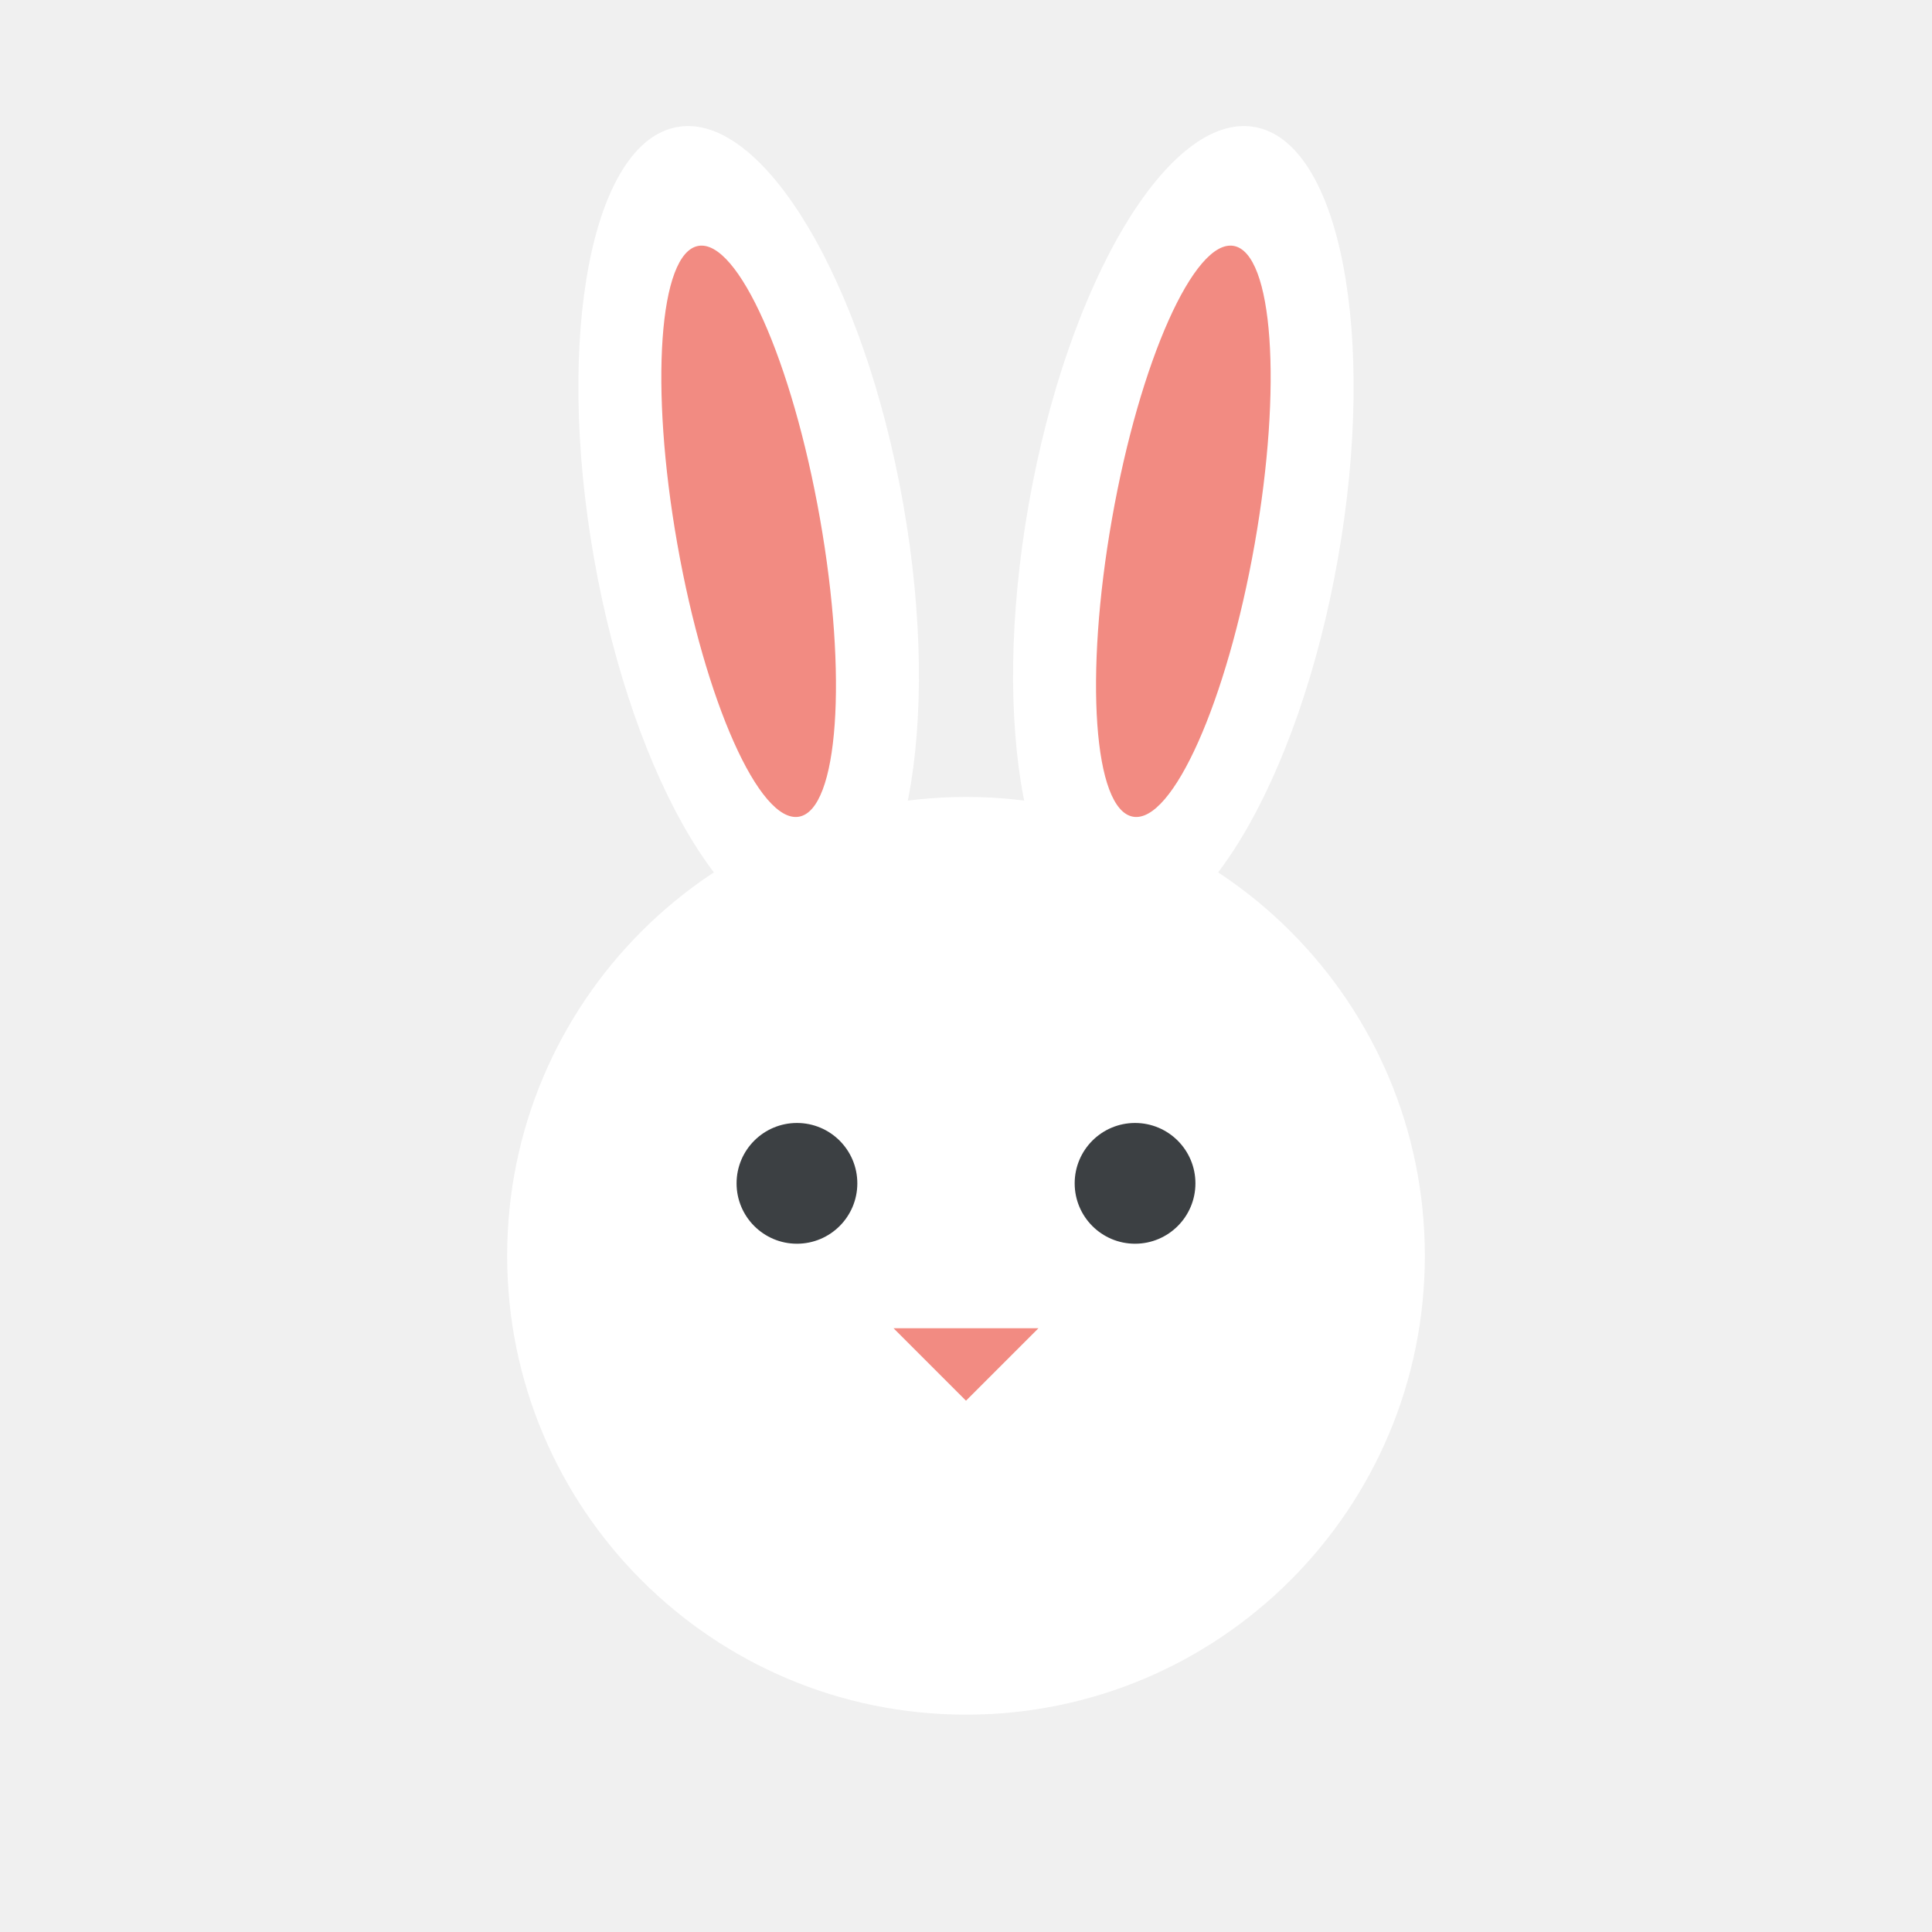
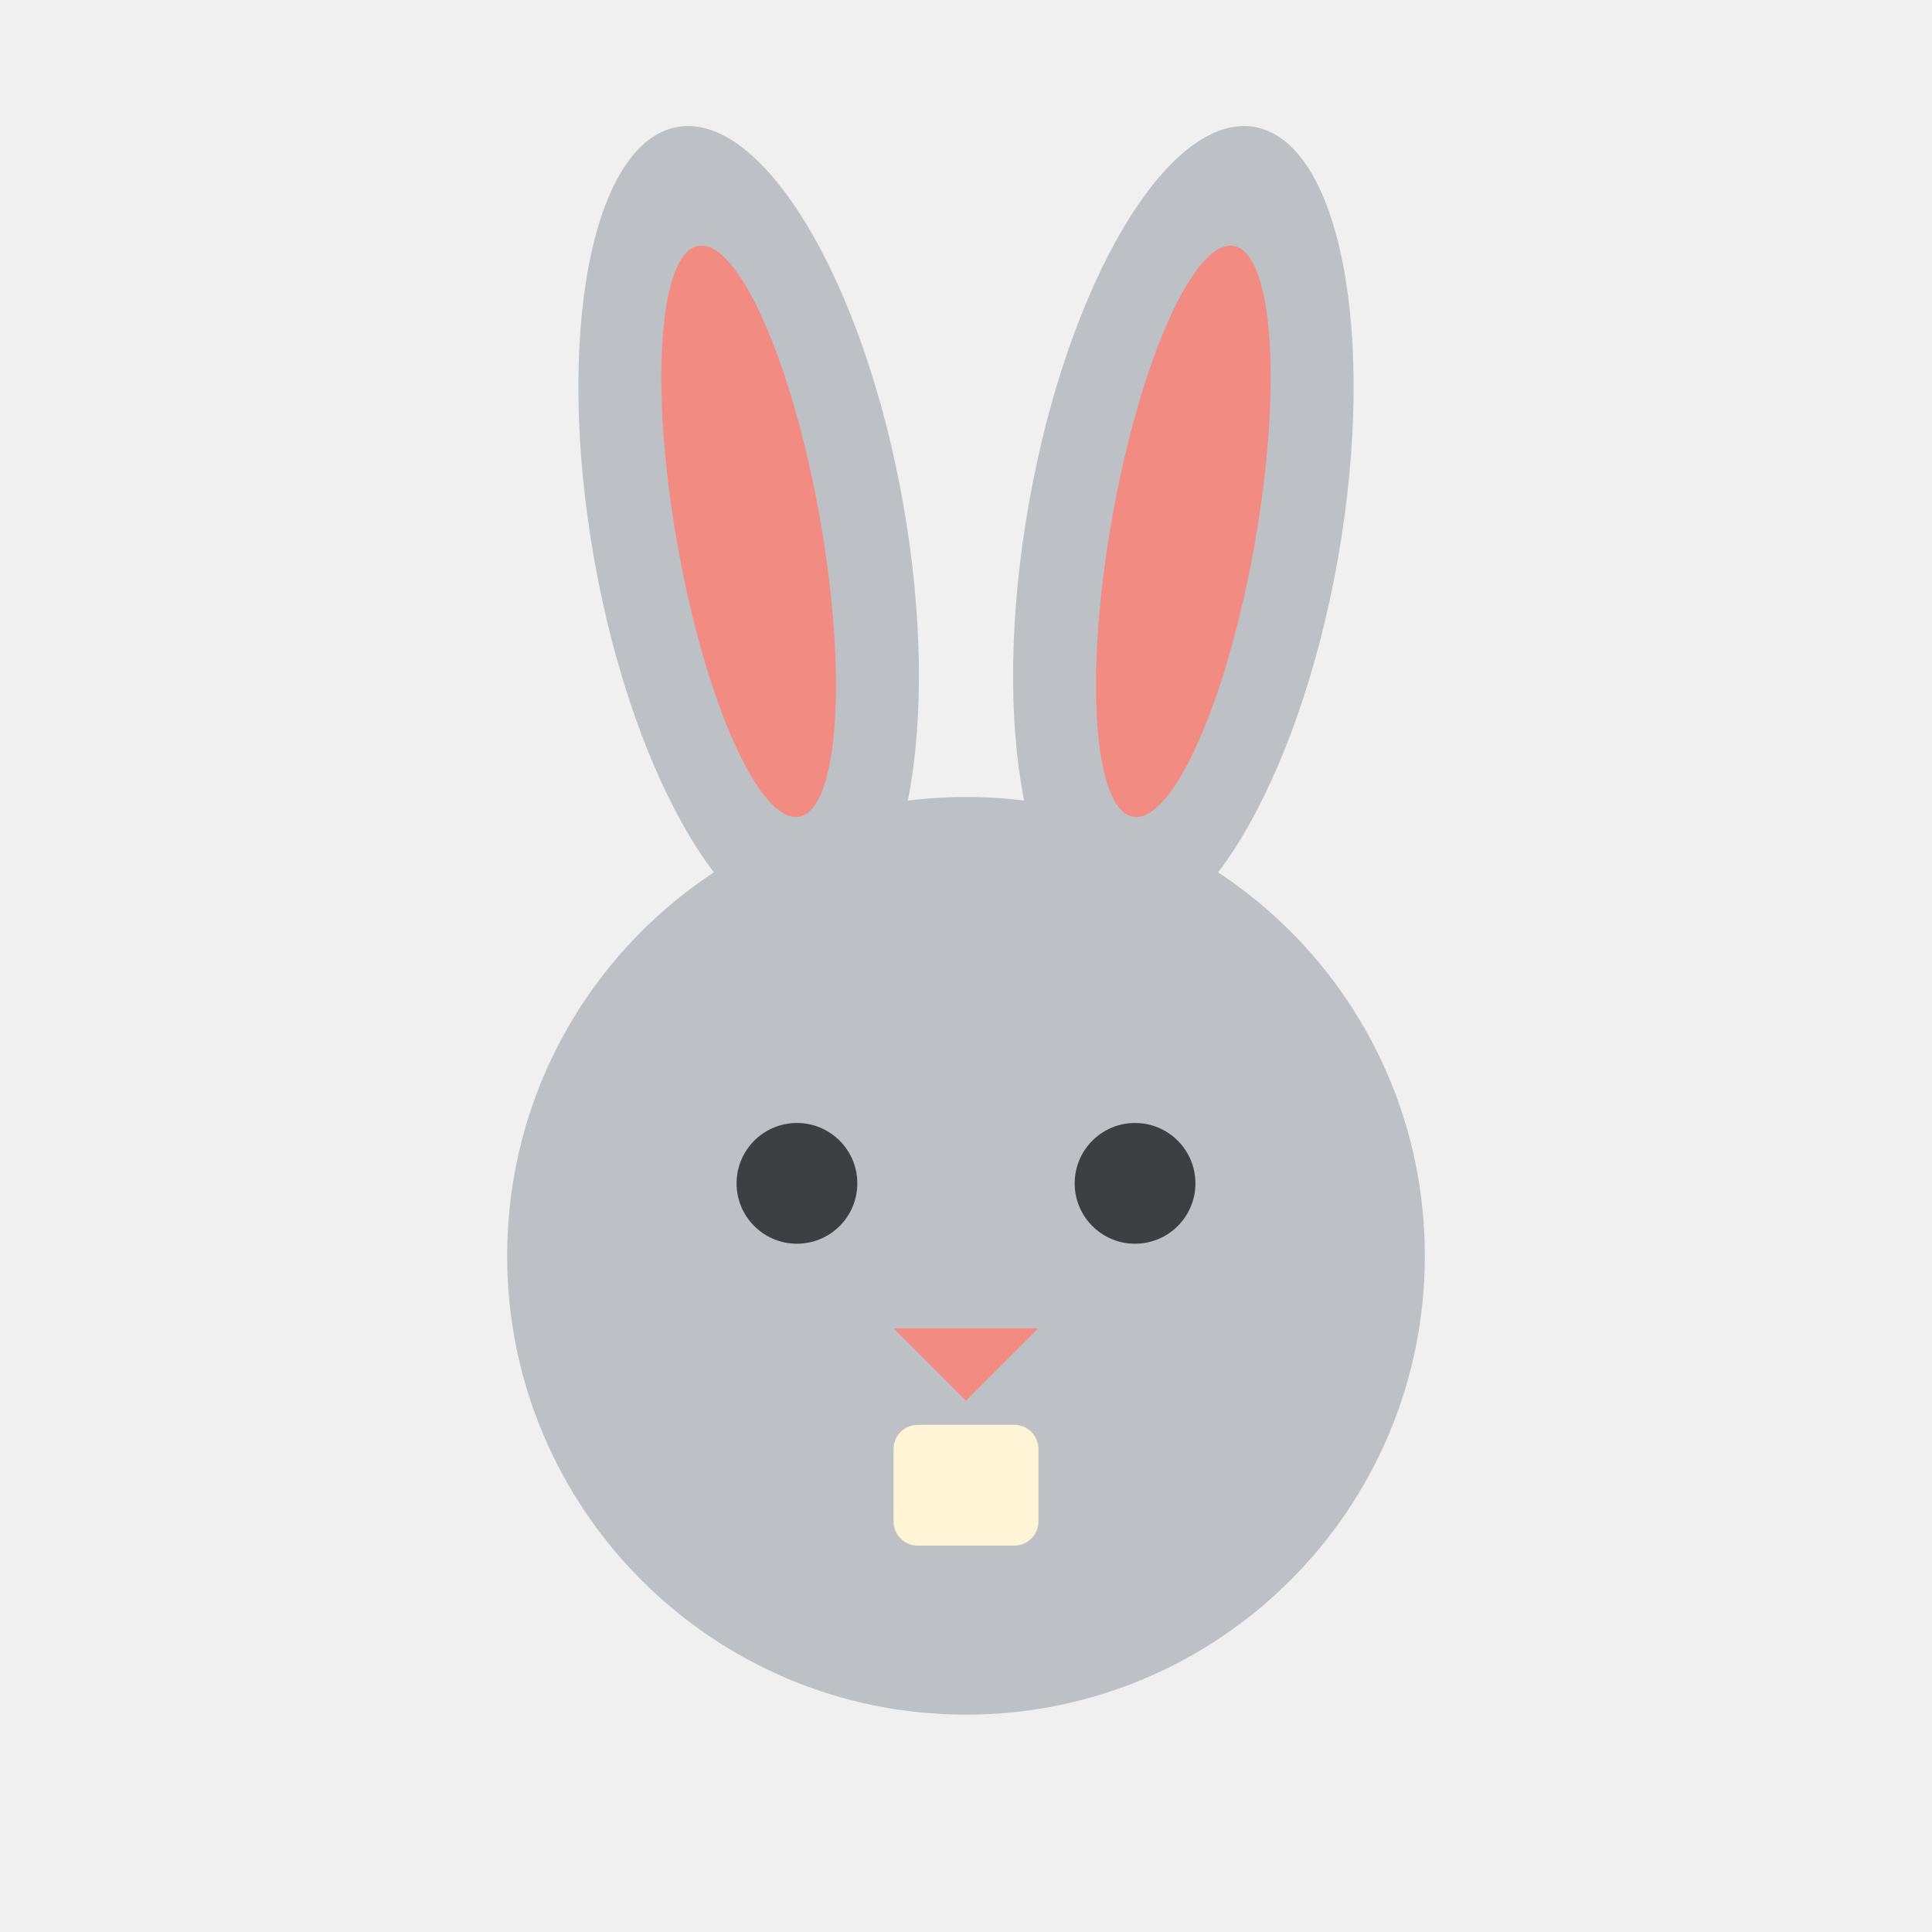
<svg xmlns="http://www.w3.org/2000/svg" viewBox="0 0 160 160">
-   <ellipse cx="62" cy="44" rx="13" ry="34" transform="rotate(-10 62 44)" fill="#FFFFFF" />
-   <ellipse cx="98" cy="44" rx="13" ry="34" transform="rotate(10 98 44)" fill="#FFFFFF" />
+   <ellipse cx="62" cy="44" rx="13" ry="34" transform="rotate(-10 62 44)" fill="#BDC1C6" />
+   <ellipse cx="98" cy="44" rx="13" ry="34" transform="rotate(10 98 44)" fill="#BDC1C6" />
  <ellipse cx="62" cy="44" rx="6" ry="24" transform="rotate(-10 62 44)" fill="#F28B82" />
  <ellipse cx="98" cy="44" rx="6" ry="24" transform="rotate(10 98 44)" fill="#F28B82" />
-   <circle cx="80" cy="104" r="38" fill="#FFFFFF" />
+   <circle cx="80" cy="104" r="38" fill="#BDC1C6" />
  <circle cx="66" cy="98" r="5" fill="#3C4043" />
  <circle cx="94" cy="98" r="5" fill="#3C4043" />
  <path d="M74 110h12l-6 6z" fill="#F28B82" />
-   <rect x="74" y="118" width="12" height="10" rx="2" fill="#FFFFFF" />
+   <rect x="74" y="118" width="12" height="10" rx="2" fill="#FFF4D6" />
</svg>
